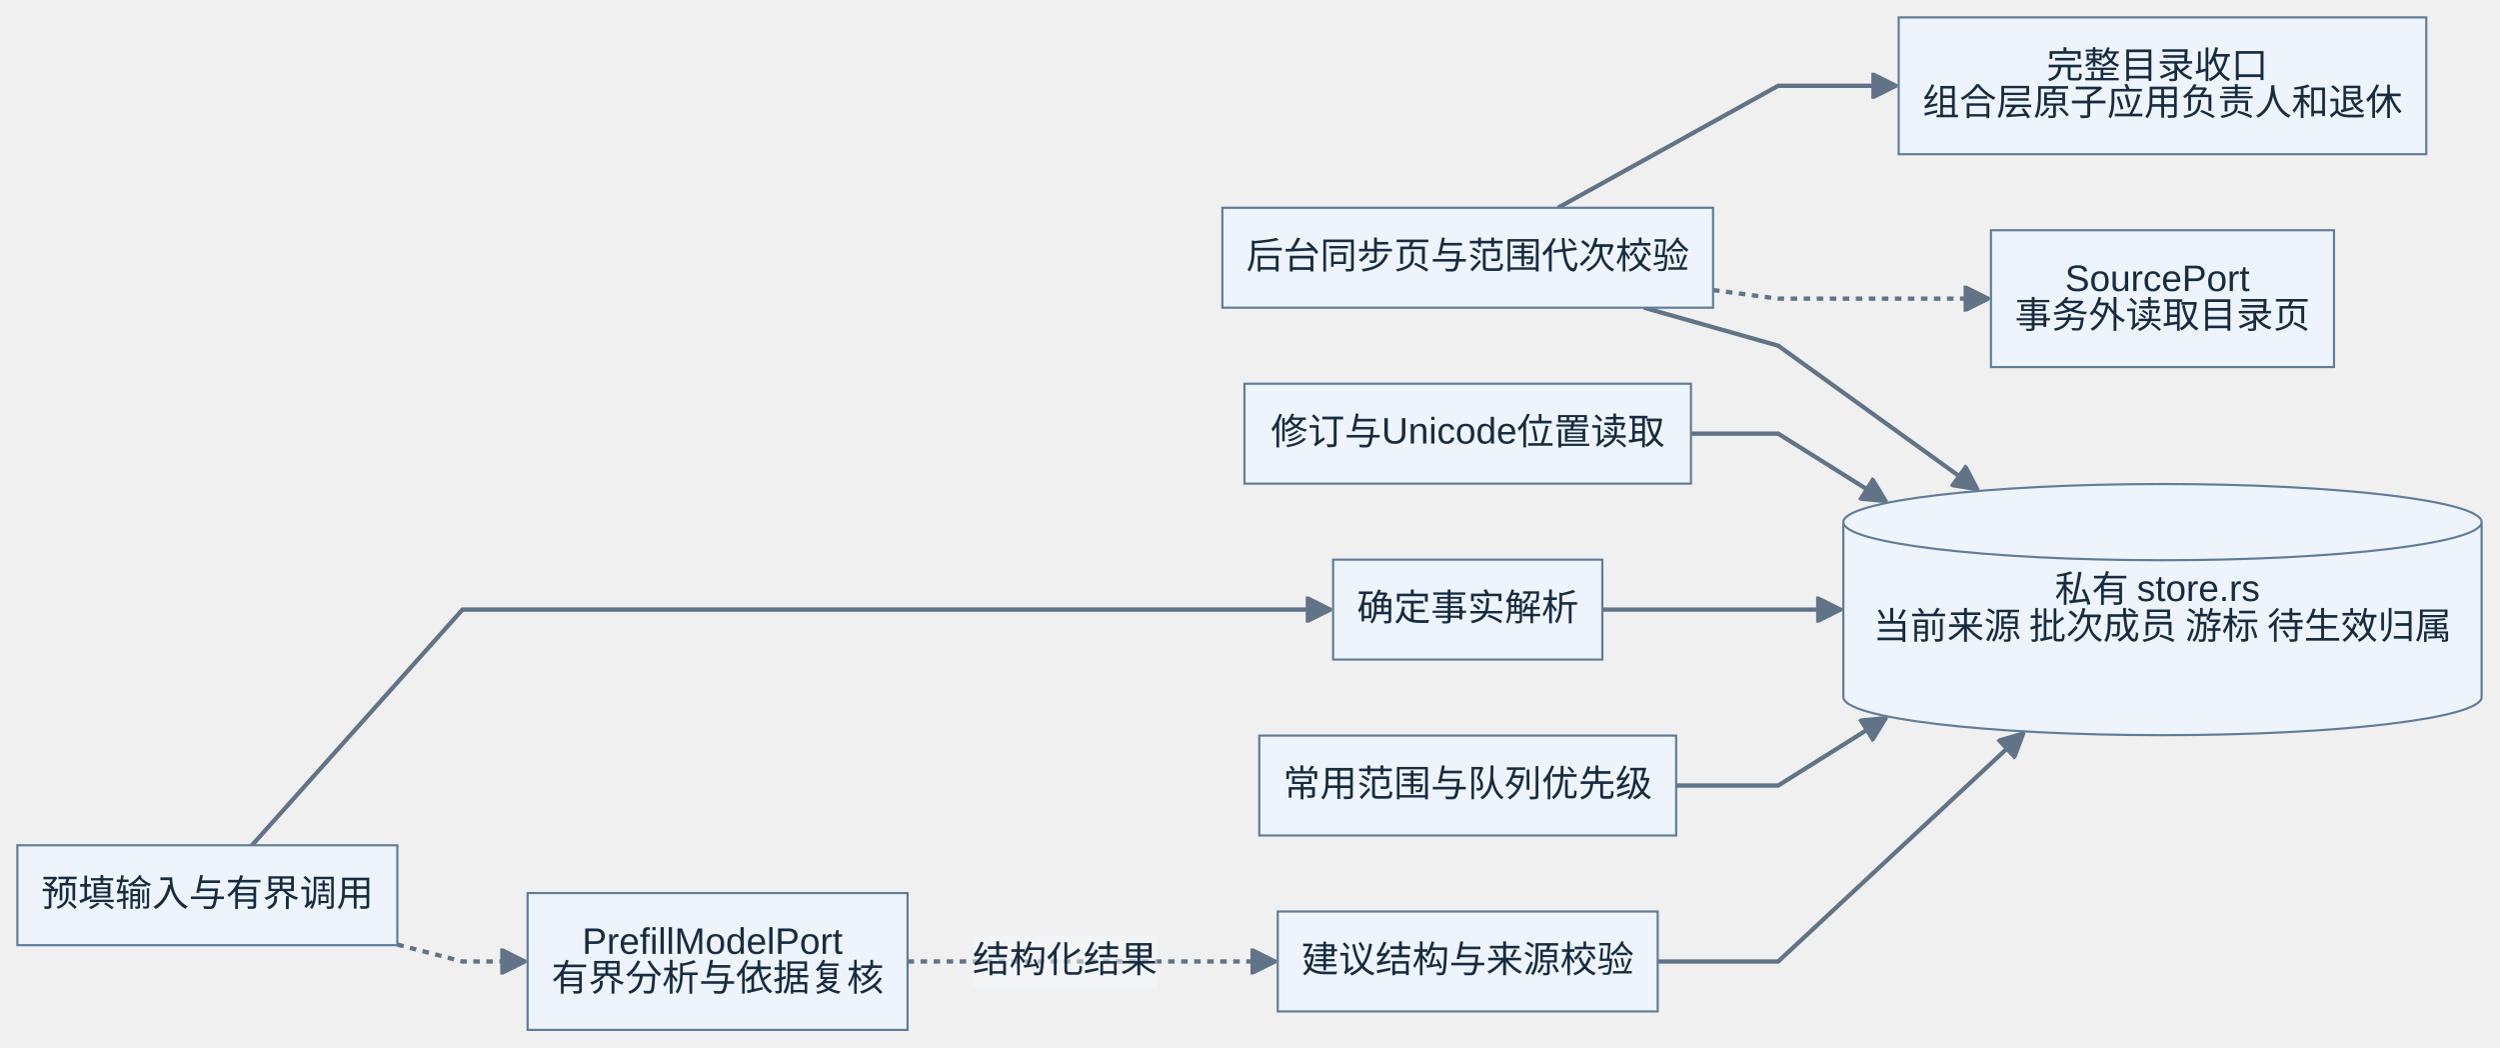
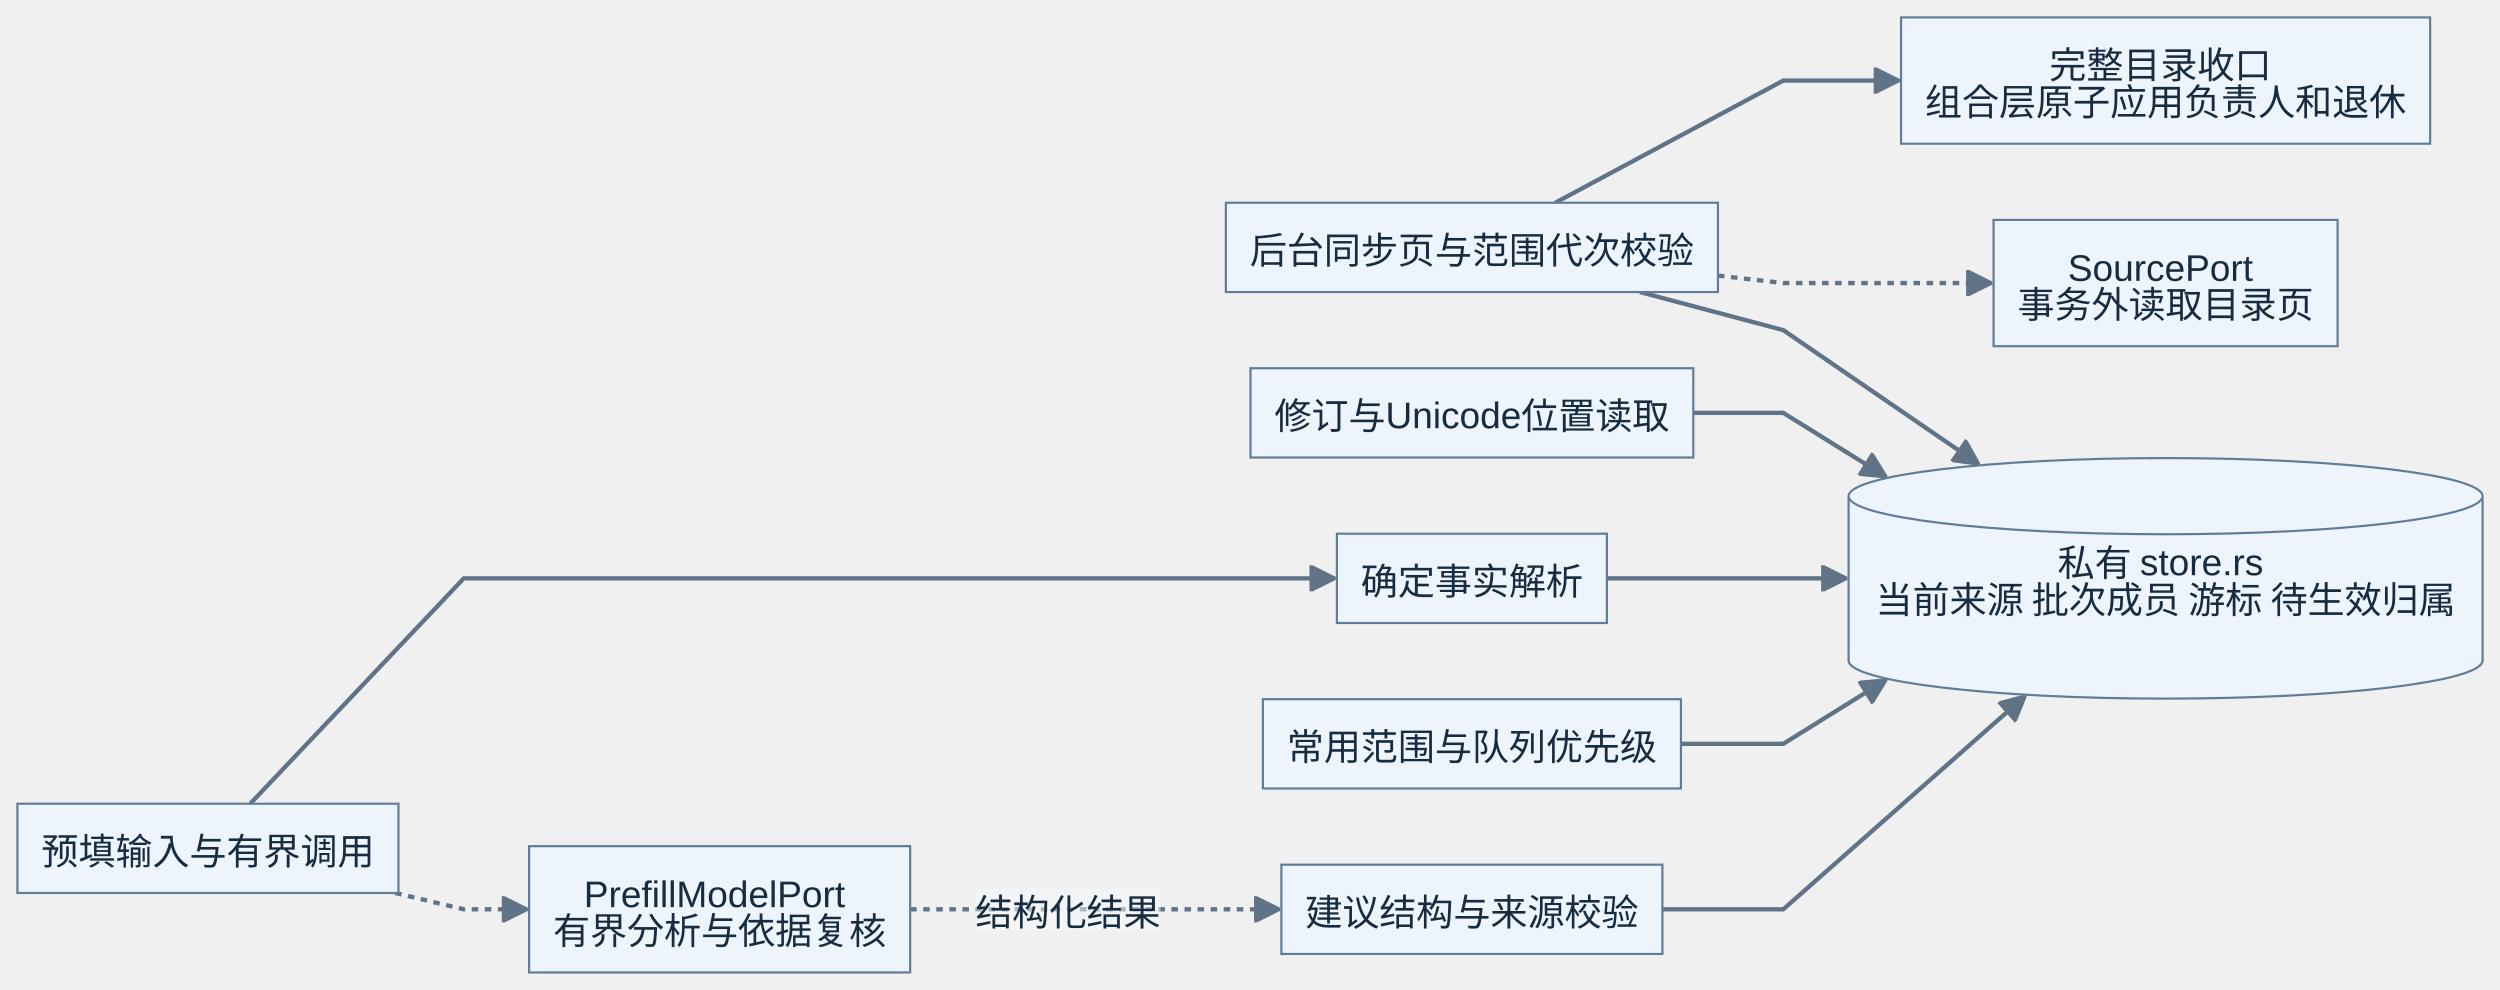
- <svg xmlns="http://www.w3.org/2000/svg" aria-roledescription="flowchart-v2" role="graphics-document document" viewBox="-8 -8 1150.984 482.156" height="482.156" width="1150.984" id="diagramS03">
+ <svg xmlns="http://www.w3.org/2000/svg" aria-roledescription="flowchart-v2" role="graphics-document document" viewBox="-8 -8 1148.172 454.618" height="454.618" width="1148.172" id="diagramS03">
  <style>#diagramS03{font-family:PingFang SC,Microsoft YaHei,Arial,sans-serif;font-size:17px;fill:#172c40;}#diagramS03 .error-icon{fill:#ffffff;}#diagramS03 .error-text{fill:#000000;stroke:#000000;}#diagramS03 .edge-thickness-normal{stroke-width:2px;}#diagramS03 .edge-thickness-thick{stroke-width:3.5px;}#diagramS03 .edge-pattern-solid{stroke-dasharray:0;}#diagramS03 .edge-pattern-dashed{stroke-dasharray:3;}#diagramS03 .edge-pattern-dotted{stroke-dasharray:2;}#diagramS03 .marker{fill:#617387;stroke:#617387;}#diagramS03 .marker.cross{stroke:#617387;}#diagramS03 svg{font-family:PingFang SC,Microsoft YaHei,Arial,sans-serif;font-size:17px;}#diagramS03 .label{font-family:PingFang SC,Microsoft YaHei,Arial,sans-serif;color:#172c40;}#diagramS03 .cluster-label text{fill:#000000;}#diagramS03 .cluster-label span,#diagramS03 p{color:#000000;}#diagramS03 .label text,#diagramS03 span,#diagramS03 p{fill:#172c40;color:#172c40;}#diagramS03 .node rect,#diagramS03 .node circle,#diagramS03 .node ellipse,#diagramS03 .node polygon,#diagramS03 .node path{fill:#eef4fb;stroke:#607c99;stroke-width:1px;}#diagramS03 .flowchart-label text{text-anchor:middle;}#diagramS03 .node .katex path{fill:#000;stroke:#000;stroke-width:1px;}#diagramS03 .node .label{text-align:center;}#diagramS03 .node.clickable{cursor:pointer;}#diagramS03 .arrowheadPath{fill:#0b0b0b;}#diagramS03 .edgePath .path{stroke:#617387;stroke-width:2.0px;}#diagramS03 .flowchart-link{stroke:#617387;fill:none;}#diagramS03 .edgeLabel{background-color:#f5f8fb;text-align:center;}#diagramS03 .edgeLabel rect{opacity:0.5;background-color:#f5f8fb;fill:#f5f8fb;}#diagramS03 .labelBkg{background-color:rgba(245, 248, 251, 0.5);}#diagramS03 .cluster rect{fill:#f7f9fc;stroke:#bccbd9;stroke-width:1px;}#diagramS03 .cluster text{fill:#000000;}#diagramS03 .cluster span,#diagramS03 p{color:#000000;}#diagramS03 div.mermaidTooltip{position:absolute;text-align:center;max-width:200px;padding:2px;font-family:PingFang SC,Microsoft YaHei,Arial,sans-serif;font-size:12px;background:#ffffff;border:1px solid hsl(0, 0%, 90%);border-radius:2px;pointer-events:none;z-index:100;}#diagramS03 .flowchartTitleText{text-anchor:middle;font-size:18px;fill:#172c40;}#diagramS03 :root{--mermaid-font-family:PingFang SC,Microsoft YaHei,Arial,sans-serif;}</style>
  <g>
    <marker orient="auto" markerHeight="12" markerWidth="12" markerUnits="userSpaceOnUse" refY="5" refX="6" viewBox="0 0 10 10" class="marker flowchart" id="diagramS03_flowchart-pointEnd">
      <path style="stroke-width: 1; stroke-dasharray: 1, 0;" class="arrowMarkerPath" d="M 0 0 L 10 5 L 0 10 z" />
    </marker>
    <marker orient="auto" markerHeight="12" markerWidth="12" markerUnits="userSpaceOnUse" refY="5" refX="4.5" viewBox="0 0 10 10" class="marker flowchart" id="diagramS03_flowchart-pointStart">
      <path style="stroke-width: 1; stroke-dasharray: 1, 0;" class="arrowMarkerPath" d="M 0 5 L 10 10 L 10 0 z" />
    </marker>
    <marker orient="auto" markerHeight="11" markerWidth="11" markerUnits="userSpaceOnUse" refY="5" refX="11" viewBox="0 0 10 10" class="marker flowchart" id="diagramS03_flowchart-circleEnd">
      <circle style="stroke-width: 1; stroke-dasharray: 1, 0;" class="arrowMarkerPath" r="5" cy="5" cx="5" />
    </marker>
    <marker orient="auto" markerHeight="11" markerWidth="11" markerUnits="userSpaceOnUse" refY="5" refX="-1" viewBox="0 0 10 10" class="marker flowchart" id="diagramS03_flowchart-circleStart">
      <circle style="stroke-width: 1; stroke-dasharray: 1, 0;" class="arrowMarkerPath" r="5" cy="5" cx="5" />
    </marker>
    <marker orient="auto" markerHeight="11" markerWidth="11" markerUnits="userSpaceOnUse" refY="5.2" refX="12" viewBox="0 0 11 11" class="marker cross flowchart" id="diagramS03_flowchart-crossEnd">
      <path style="stroke-width: 2; stroke-dasharray: 1, 0;" class="arrowMarkerPath" d="M 1,1 l 9,9 M 10,1 l -9,9" />
    </marker>
    <marker orient="auto" markerHeight="11" markerWidth="11" markerUnits="userSpaceOnUse" refY="5.2" refX="-1" viewBox="0 0 11 11" class="marker cross flowchart" id="diagramS03_flowchart-crossStart">
      <path style="stroke-width: 2; stroke-dasharray: 1, 0;" class="arrowMarkerPath" d="M 1,1 l 9,9 M 10,1 l -9,9" />
    </marker>
    <g class="root">
      <g class="clusters" />
      <g class="edgePaths">
-         <path marker-end="url(#diagramS03_flowchart-pointEnd)" style="fill:none;stroke-width:2px;stroke-dasharray:3;" class="edge-thickness-normal edge-pattern-dotted flowchart-link LS-Sync LE-SourcePort" id="L-Sync-SourcePort-0" d="M781,125.547L811,129.5L903.692,129.5" />
-         <path marker-end="url(#diagramS03_flowchart-pointEnd)" style="fill:none;" class="edge-thickness-normal edge-pattern-solid flowchart-link LS-Sync LE-Store" id="L-Sync-Store-0" d="M749.21,133.656L811,151.156L899.476,214.91" />
-         <path marker-end="url(#diagramS03_flowchart-pointEnd)" style="fill:none;" class="edge-thickness-normal edge-pattern-solid flowchart-link LS-Sync LE-Complete" id="L-Sync-Complete-0" d="M709.551,87.656L811,31.5L861.192,31.5" />
-         <path marker-end="url(#diagramS03_flowchart-pointEnd)" style="fill:none;" class="edge-thickness-normal edge-pattern-solid flowchart-link LS-Read LE-Store" id="L-Read-Store-0" d="M770.828,191.656L811,191.656L857.177,220.601" />
-         <path marker-end="url(#diagramS03_flowchart-pointEnd)" style="fill:none;" class="edge-thickness-normal edge-pattern-solid flowchart-link LS-Facts LE-Store" id="L-Facts-Store-0" d="M730,272.656L811,272.656L835.7,272.656" />
-         <path marker-end="url(#diagramS03_flowchart-pointEnd)" style="fill:none;" class="edge-thickness-normal edge-pattern-solid flowchart-link LS-Preference LE-Store" id="L-Preference-Store-0" d="M764,353.656L811,353.656L857.177,324.711" />
-         <path marker-end="url(#diagramS03_flowchart-pointEnd)" style="fill:none;" class="edge-thickness-normal edge-pattern-solid flowchart-link LS-Input LE-Facts" id="L-Input-Facts-0" d="M108.051,381.156L205,272.656L322.5,272.656L482.5,272.656L600.7,272.656" />
-         <path marker-end="url(#diagramS03_flowchart-pointEnd)" style="fill:none;stroke-width:2px;stroke-dasharray:3;" class="edge-thickness-normal edge-pattern-dotted flowchart-link LS-Input LE-ModelPort" id="L-Input-ModelPort-0" d="M175,426.869L205,434.656L229.7,434.656" />
-         <path marker-end="url(#diagramS03_flowchart-pointEnd)" style="fill:none;" class="edge-thickness-normal edge-pattern-solid flowchart-link LS-Validate LE-Store" id="L-Validate-Store-0" d="M755.5,434.656L811,434.656L920.949,332.376" />
-         <path marker-end="url(#diagramS03_flowchart-pointEnd)" style="fill:none;stroke-width:2px;stroke-dasharray:3;" class="edge-thickness-normal edge-pattern-dotted flowchart-link LS-ModelPort LE-Validate" id="L-ModelPort-Validate-0" d="M410,434.656L482.5,434.656L575.2,434.656" />
+         <path marker-end="url(#diagramS03_flowchart-pointEnd)" style="fill:none;stroke-width:2px;stroke-dasharray:3;" class="edge-thickness-normal edge-pattern-dotted flowchart-link LS-Sync LE-SourcePort" id="L-Sync-SourcePort-0" d="M781,118.563L811,122L902.286,122" />
+         <path marker-end="url(#diagramS03_flowchart-pointEnd)" style="fill:none;" class="edge-thickness-normal edge-pattern-solid flowchart-link LS-Sync LE-Store" id="L-Sync-Store-0" d="M745.145,126.118L811,143.618L897.138,202.682" />
+         <path marker-end="url(#diagramS03_flowchart-pointEnd)" style="fill:none;" class="edge-thickness-normal edge-pattern-solid flowchart-link LS-Sync LE-Complete" id="L-Sync-Complete-0" d="M706.261,85.118L811,29L859.786,29" />
+         <path marker-end="url(#diagramS03_flowchart-pointEnd)" style="fill:none;" class="edge-thickness-normal edge-pattern-solid flowchart-link LS-Read LE-Store" id="L-Read-Store-0" d="M769.688,181.618L811,181.618L854.47,208.655" />
+         <path marker-end="url(#diagramS03_flowchart-pointEnd)" style="fill:none;" class="edge-thickness-normal edge-pattern-solid flowchart-link LS-Facts LE-Store" id="L-Facts-Store-0" d="M730,257.618L811,257.618L835.7,257.618" />
+         <path marker-end="url(#diagramS03_flowchart-pointEnd)" style="fill:none;" class="edge-thickness-normal edge-pattern-solid flowchart-link LS-Preference LE-Store" id="L-Preference-Store-0" d="M764,333.618L811,333.618L854.47,306.581" />
+         <path marker-end="url(#diagramS03_flowchart-pointEnd)" style="fill:none;" class="edge-thickness-normal edge-pattern-solid flowchart-link LS-Input LE-Facts" id="L-Input-Facts-0" d="M106.925,361.118L205,257.618L322.5,257.618L482.5,257.618L600.7,257.618" />
+         <path marker-end="url(#diagramS03_flowchart-pointEnd)" style="fill:none;stroke-width:2px;stroke-dasharray:3;" class="edge-thickness-normal edge-pattern-dotted flowchart-link LS-Input LE-ModelPort" id="L-Input-ModelPort-0" d="M173.527,402.118L205,409.618L229.7,409.618" />
+         <path marker-end="url(#diagramS03_flowchart-pointEnd)" style="fill:none;" class="edge-thickness-normal edge-pattern-solid flowchart-link LS-Validate LE-Store" id="L-Validate-Store-0" d="M755.5,409.618L811,409.618L918.802,314.59" />
+         <path marker-end="url(#diagramS03_flowchart-pointEnd)" style="fill:none;stroke-width:2px;stroke-dasharray:3;" class="edge-thickness-normal edge-pattern-dotted flowchart-link LS-ModelPort LE-Validate" id="L-ModelPort-Validate-0" d="M410,409.618L482.5,409.618L575.2,409.618" />
      </g>
      <g class="edgeLabels">
        <g class="edgeLabel">
          <g transform="translate(0, 0)" class="label">
            <rect height="0" width="0" ry="0" rx="0" />
            <text style="">
              <tspan class="row" x="0" dy="1em" xml:space="preserve" />
            </text>
          </g>
        </g>
        <g class="edgeLabel">
          <g transform="translate(0, 0)" class="label">
            <rect height="0" width="0" ry="0" rx="0" />
            <text style="">
              <tspan class="row" x="0" dy="1em" xml:space="preserve" />
            </text>
          </g>
        </g>
        <g class="edgeLabel">
          <g transform="translate(0, 0)" class="label">
            <rect height="0" width="0" ry="0" rx="0" />
            <text style="">
              <tspan class="row" x="0" dy="1em" xml:space="preserve" />
            </text>
          </g>
        </g>
        <g class="edgeLabel">
          <g transform="translate(0, 0)" class="label">
            <rect height="0" width="0" ry="0" rx="0" />
            <text style="">
              <tspan class="row" x="0" dy="1em" xml:space="preserve" />
            </text>
          </g>
        </g>
        <g class="edgeLabel">
          <g transform="translate(0, 0)" class="label">
            <rect height="0" width="0" ry="0" rx="0" />
            <text style="">
              <tspan class="row" x="0" dy="1em" xml:space="preserve" />
            </text>
          </g>
        </g>
        <g class="edgeLabel">
          <g transform="translate(0, 0)" class="label">
            <rect height="0" width="0" ry="0" rx="0" />
            <text style="">
              <tspan class="row" x="0" dy="1em" xml:space="preserve" />
            </text>
          </g>
        </g>
        <g class="edgeLabel">
          <g transform="translate(0, 0)" class="label">
            <rect height="0" width="0" ry="0" rx="0" />
            <text style="">
              <tspan class="row" x="0" dy="1em" xml:space="preserve" />
            </text>
          </g>
        </g>
        <g class="edgeLabel">
          <g transform="translate(0, 0)" class="label">
            <rect height="0" width="0" ry="0" rx="0" />
            <text style="">
              <tspan class="row" x="0" dy="1em" xml:space="preserve" />
            </text>
          </g>
        </g>
        <g class="edgeLabel">
          <g transform="translate(0, 0)" class="label">
            <rect height="0" width="0" ry="0" rx="0" />
            <text style="">
              <tspan class="row" x="0" dy="1em" xml:space="preserve" />
            </text>
          </g>
        </g>
-         <g transform="translate(482.5, 434.6561)" class="edgeLabel">
-           <g transform="translate(-42.5, -12)" class="label">
-             <rect height="24.001" width="84.956" ry="0" rx="0" />
+         <g transform="translate(482.5, 409.6183)" class="edgeLabel">
+           <g transform="translate(-42.5, -9.5)" class="label">
+             <rect height="19" width="85.002" ry="0" rx="0" />
            <text style="">
              <tspan class="row" x="0" dy="1em" xml:space="preserve">结构化结果</tspan>
            </text>
          </g>
        </g>
      </g>
      <g class="nodes">
-         <g transform="translate(668, 110.6561)" data-id="Sync" data-node="true" id="flowchart-Sync-566" class="node default default flowchart-label">
-           <rect height="46" width="226" y="-23" x="-113" ry="0" rx="0" style="" class="basic label-container" />
-           <g transform="translate(0, -12)" style="" class="label">
+         <g transform="translate(668, 105.6183)" data-id="Sync" data-node="true" id="flowchart-Sync-596" class="node default default flowchart-label">
+           <rect height="41" width="226" y="-20.5" x="-113" ry="0" rx="0" style="" class="basic label-container" />
+           <g transform="translate(0, -9.5)" style="" class="label">
            <rect />
            <text style="">
              <tspan class="row" x="0" dy="1em" xml:space="preserve">后台同步页与范围代次校验</tspan>
            </text>
          </g>
        </g>
-         <g transform="translate(987.9922, 129.5)" data-id="SourcePort" data-node="true" id="flowchart-SourcePort-567" class="node default default flowchart-label">
-           <rect height="63" width="158" y="-31.5" x="-79" ry="0" rx="0" style="" class="basic label-container" />
-           <g transform="translate(0, -20.5)" style="" class="label">
+         <g transform="translate(986.5859, 122)" data-id="SourcePort" data-node="true" id="flowchart-SourcePort-597" class="node default default flowchart-label">
+           <rect height="58" width="158" y="-29" x="-79" ry="0" rx="0" style="" class="basic label-container" />
+           <g transform="translate(0, -18)" style="" class="label">
            <rect />
            <text style="">
              <tspan class="row" x="0" dy="1em" xml:space="preserve">SourcePort</tspan>
              <tspan class="row" x="0" dy="1em" xml:space="preserve">事务外读取目录页</tspan>
            </text>
          </g>
        </g>
-         <g transform="translate(987.9922, 272.6561)" data-id="Store" data-node="true" id="flowchart-Store-569" class="node default default flowchart-label">
-           <path transform="translate(-146.9922,-57.81223)" d="M 0,17.541 a 146.992,17.541 0,0,0 293.984 0 a 146.992,17.541 0,0,0 -293.984 0 l 0,80.541 a 146.992,17.541 0,0,0 293.984 0 l 0,-80.541" style="" />
-           <g transform="translate(0, -20.5)" style="" class="label">
+         <g transform="translate(986.5859, 257.6183)" data-id="Store" data-node="true" id="flowchart-Store-599" class="node default default flowchart-label">
+           <path transform="translate(-145.5859,-55.23662)" d="M 0,17.491 a 145.586,17.491 0,0,0 291.172 0 a 145.586,17.491 0,0,0 -291.172 0 l 0,75.491 a 145.586,17.491 0,0,0 291.172 0 l 0,-75.491" style="" />
+           <g transform="translate(0, -18)" style="" class="label">
            <rect />
            <text style="">
              <tspan class="row" x="0" dy="1em" xml:space="preserve">私有 store.rs</tspan>
              <tspan class="row" x="0" dy="1em" xml:space="preserve">当前来源 批次成员 游标 待生效归属</tspan>
            </text>
          </g>
        </g>
-         <g transform="translate(987.9922, 31.5)" data-id="Complete" data-node="true" id="flowchart-Complete-571" class="node default default flowchart-label">
-           <rect height="63" width="243" y="-31.5" x="-121.5" ry="0" rx="0" style="" class="basic label-container" />
-           <g transform="translate(0, -20.5)" style="" class="label">
+         <g transform="translate(986.5859, 29)" data-id="Complete" data-node="true" id="flowchart-Complete-601" class="node default default flowchart-label">
+           <rect height="58" width="243" y="-29" x="-121.5" ry="0" rx="0" style="" class="basic label-container" />
+           <g transform="translate(0, -18)" style="" class="label">
            <rect />
            <text style="">
              <tspan class="row" x="0" dy="1em" xml:space="preserve">完整目录收口</tspan>
              <tspan class="row" x="0" dy="1em" xml:space="preserve">组合层原子应用负责人和退休</tspan>
            </text>
          </g>
        </g>
-         <g transform="translate(668, 191.6561)" data-id="Read" data-node="true" id="flowchart-Read-572" class="node default default flowchart-label">
-           <rect height="46" width="205.656" y="-23" x="-102.828" ry="0" rx="0" style="" class="basic label-container" />
-           <g transform="translate(0, -12)" style="" class="label">
+         <g transform="translate(668, 181.6183)" data-id="Read" data-node="true" id="flowchart-Read-602" class="node default default flowchart-label">
+           <rect height="41" width="203.375" y="-20.5" x="-101.688" ry="0" rx="0" style="" class="basic label-container" />
+           <g transform="translate(0, -9.5)" style="" class="label">
            <rect />
            <text style="">
              <tspan class="row" x="0" dy="1em" xml:space="preserve">修订与Unicode位置读取</tspan>
            </text>
          </g>
        </g>
-         <g transform="translate(668, 272.6561)" data-id="Facts" data-node="true" id="flowchart-Facts-574" class="node default default flowchart-label">
-           <rect height="46" width="124" y="-23" x="-62" ry="0" rx="0" style="" class="basic label-container" />
-           <g transform="translate(0, -12)" style="" class="label">
+         <g transform="translate(668, 257.6183)" data-id="Facts" data-node="true" id="flowchart-Facts-604" class="node default default flowchart-label">
+           <rect height="41" width="124" y="-20.5" x="-62" ry="0" rx="0" style="" class="basic label-container" />
+           <g transform="translate(0, -9.5)" style="" class="label">
            <rect />
            <text style="">
              <tspan class="row" x="0" dy="1em" xml:space="preserve">确定事实解析</tspan>
            </text>
          </g>
        </g>
-         <g transform="translate(668, 353.6561)" data-id="Preference" data-node="true" id="flowchart-Preference-576" class="node default default flowchart-label">
-           <rect height="46" width="192" y="-23" x="-96" ry="0" rx="0" style="" class="basic label-container" />
-           <g transform="translate(0, -12)" style="" class="label">
+         <g transform="translate(668, 333.6183)" data-id="Preference" data-node="true" id="flowchart-Preference-606" class="node default default flowchart-label">
+           <rect height="41" width="192" y="-20.5" x="-96" ry="0" rx="0" style="" class="basic label-container" />
+           <g transform="translate(0, -9.5)" style="" class="label">
            <rect />
            <text style="">
              <tspan class="row" x="0" dy="1em" xml:space="preserve">常用范围与队列优先级</tspan>
            </text>
          </g>
        </g>
-         <g transform="translate(87.5, 404.1561)" data-id="Input" data-node="true" id="flowchart-Input-578" class="node default default flowchart-label">
-           <rect height="46" width="175" y="-23" x="-87.5" ry="0" rx="0" style="" class="basic label-container" />
-           <g transform="translate(0, -12)" style="" class="label">
+         <g transform="translate(87.5, 381.6183)" data-id="Input" data-node="true" id="flowchart-Input-608" class="node default default flowchart-label">
+           <rect height="41" width="175" y="-20.5" x="-87.5" ry="0" rx="0" style="" class="basic label-container" />
+           <g transform="translate(0, -9.5)" style="" class="label">
            <rect />
            <text style="">
              <tspan class="row" x="0" dy="1em" xml:space="preserve">预填输入与有界调用</tspan>
            </text>
          </g>
        </g>
-         <g transform="translate(322.5, 434.6561)" data-id="ModelPort" data-node="true" id="flowchart-ModelPort-581" class="node default default flowchart-label">
-           <rect height="63" width="175" y="-31.5" x="-87.5" ry="0" rx="0" style="" class="basic label-container" />
-           <g transform="translate(0, -20.5)" style="" class="label">
+         <g transform="translate(322.5, 409.6183)" data-id="ModelPort" data-node="true" id="flowchart-ModelPort-611" class="node default default flowchart-label">
+           <rect height="58" width="175" y="-29" x="-87.5" ry="0" rx="0" style="" class="basic label-container" />
+           <g transform="translate(0, -18)" style="" class="label">
            <rect />
            <text style="">
              <tspan class="row" x="0" dy="1em" xml:space="preserve">PrefillModelPort</tspan>
              <tspan class="row" x="0" dy="1em" xml:space="preserve">有界分析与依据复核</tspan>
            </text>
          </g>
        </g>
-         <g transform="translate(668, 434.6561)" data-id="Validate" data-node="true" id="flowchart-Validate-582" class="node default default flowchart-label">
-           <rect height="46" width="175" y="-23" x="-87.5" ry="0" rx="0" style="" class="basic label-container" />
-           <g transform="translate(0, -12)" style="" class="label">
+         <g transform="translate(668, 409.6183)" data-id="Validate" data-node="true" id="flowchart-Validate-612" class="node default default flowchart-label">
+           <rect height="41" width="175" y="-20.5" x="-87.5" ry="0" rx="0" style="" class="basic label-container" />
+           <g transform="translate(0, -9.5)" style="" class="label">
            <rect />
            <text style="">
              <tspan class="row" x="0" dy="1em" xml:space="preserve">建议结构与来源校验</tspan>
            </text>
          </g>
        </g>
      </g>
    </g>
  </g>
</svg>
